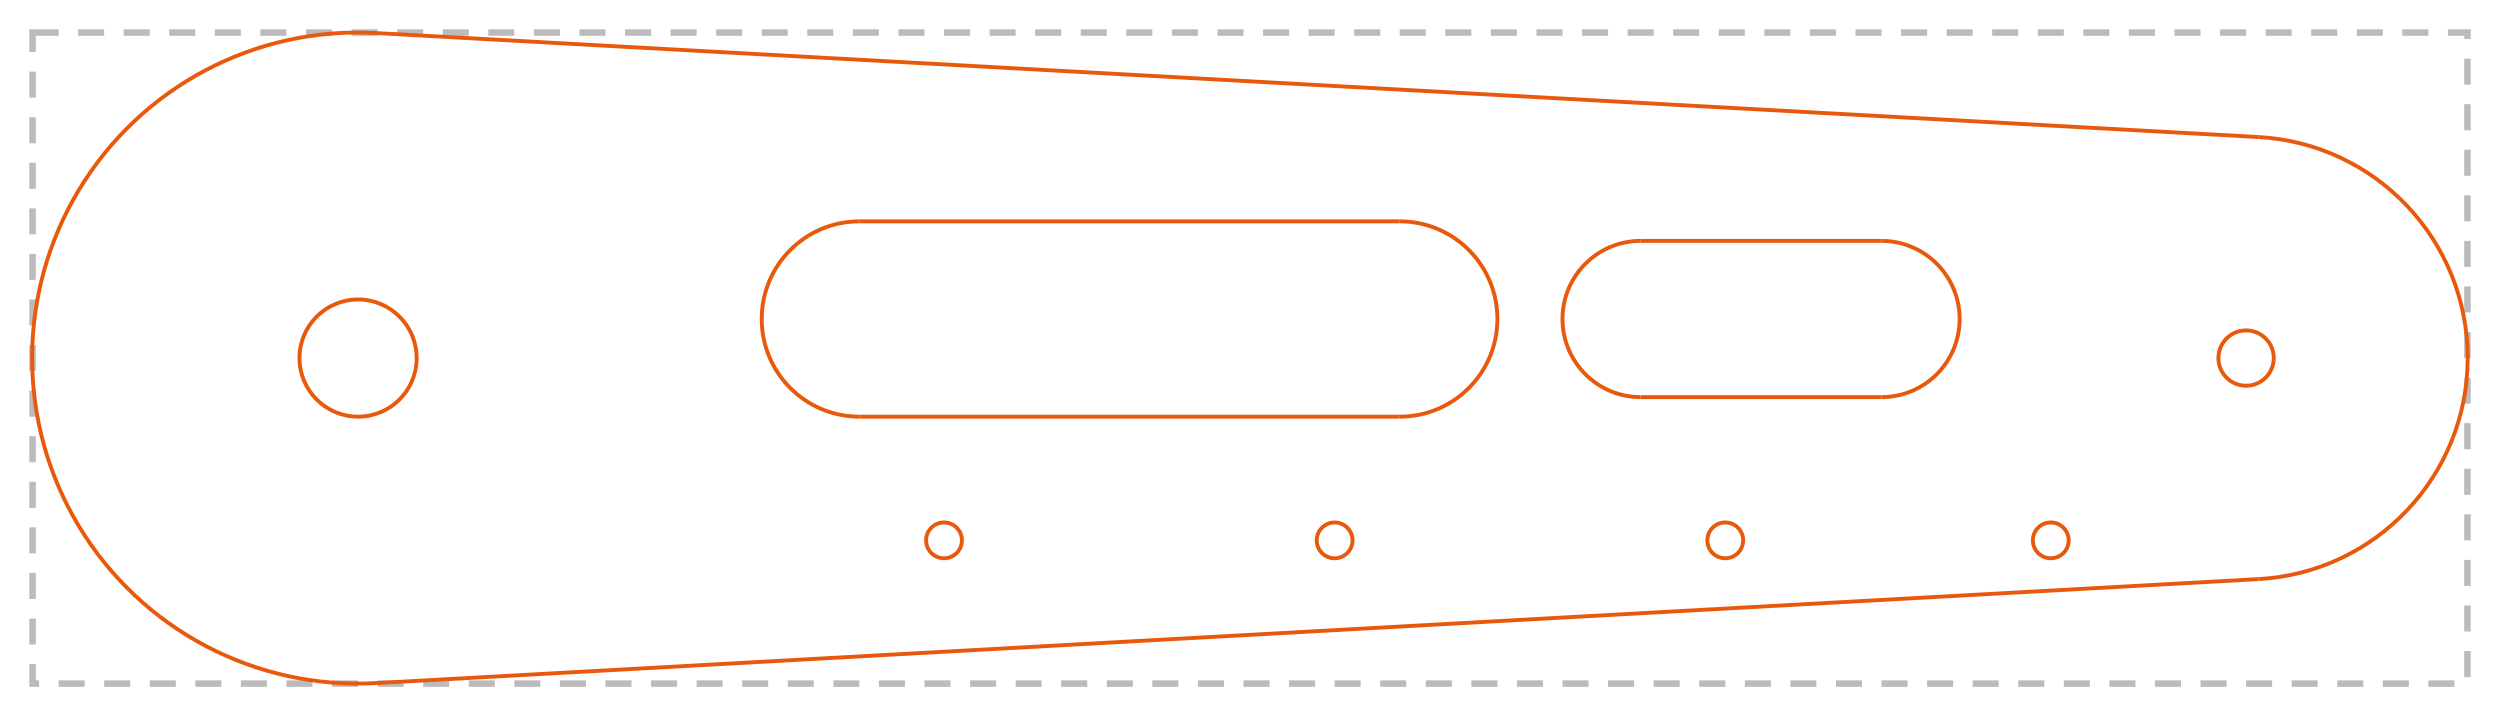
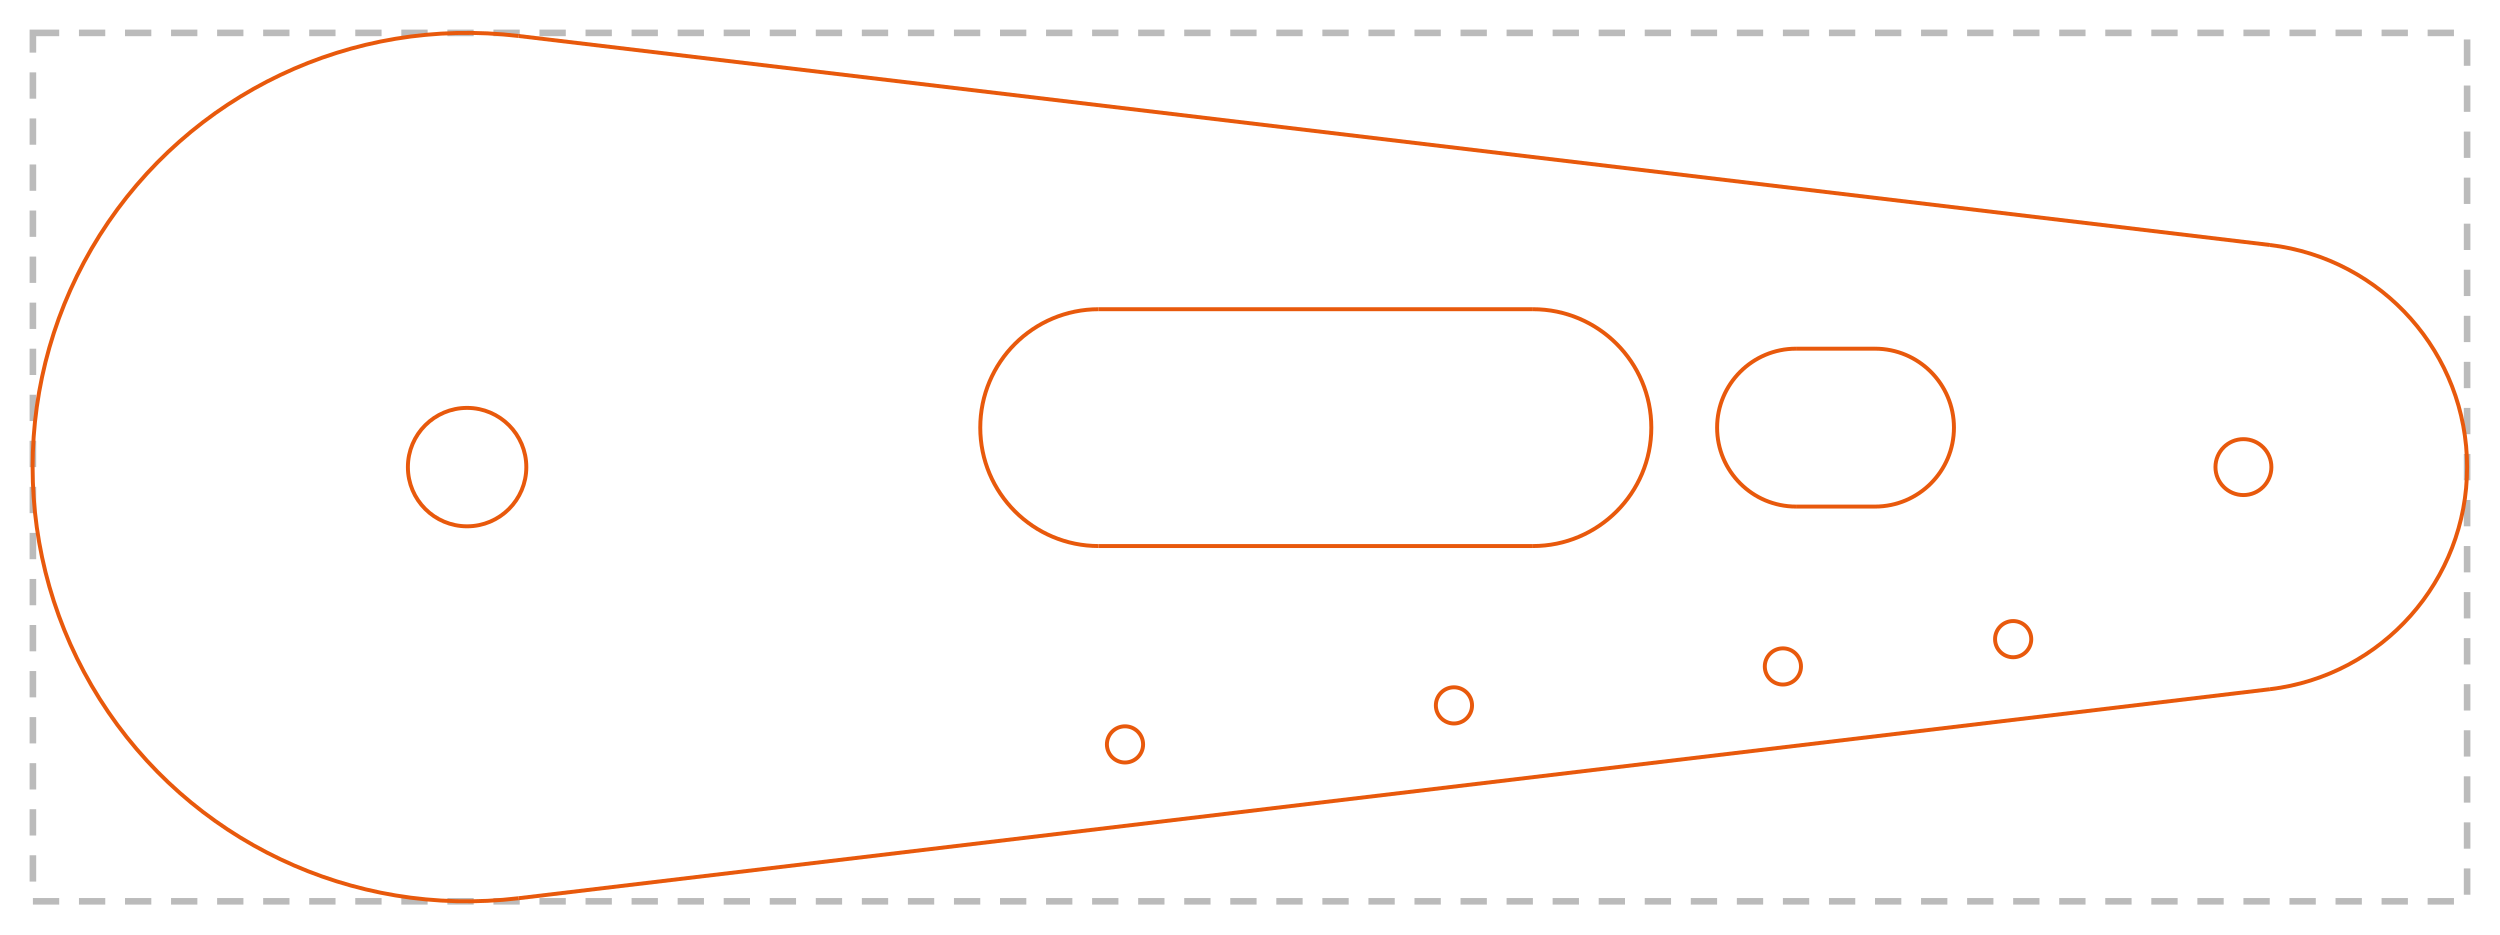
- <svg xmlns="http://www.w3.org/2000/svg" viewBox="-5 -5 384 110" width="384mm" height="110mm">
-   <rect x="0" y="0" width="374" height="100" fill="none" stroke="#bbb" stroke-dasharray="4 3" />
+ <svg xmlns="http://www.w3.org/2000/svg" viewBox="-5 -5 380 142" width="380mm" height="142mm">
+   <rect x="0" y="0" width="370" height="132" fill="none" stroke="#bbb" stroke-dasharray="4 3" />
  <g fill="none" stroke="#e8590c" stroke-width="0.6">
-     <line x1="52.76" y1="0.08" x2="341.88" y2="16.05" />
-     <path d="M 341.88 16.05 A 34.00 34.00 0 0 1 341.88 83.95" />
-     <line x1="341.88" y1="83.95" x2="52.76" y2="99.92" />
-     <path d="M 52.76 99.92 A 50.00 50.00 0 1 1 52.76 0.08" />
-     <circle cx="50.00" cy="50.00" r="9.00" />
-     <circle cx="340.00" cy="50.00" r="4.25" />
-     <circle cx="140.00" cy="78.00" r="2.75" />
-     <circle cx="200.00" cy="78.00" r="2.75" />
-     <circle cx="260.00" cy="78.00" r="2.75" />
-     <circle cx="310.00" cy="78.00" r="2.75" />
-     <line x1="127.00" y1="29.00" x2="210.00" y2="29.00" />
-     <path d="M 210.00 29.00 A 15.00 15.00 0 0 1 210.00 59.00" />
-     <line x1="210.00" y1="59.00" x2="127.00" y2="59.00" />
-     <path d="M 127.00 59.00 A 15.00 15.00 0 0 1 127.00 29.00" />
-     <line x1="247.00" y1="32.00" x2="284.00" y2="32.00" />
-     <path d="M 284.00 32.00 A 12.00 12.00 0 0 1 284.00 56.00" />
-     <line x1="284.00" y1="56.00" x2="247.00" y2="56.00" />
-     <path d="M 247.00 56.00 A 12.00 12.00 0 0 1 247.00 32.00" />
+     <line x1="73.82" y1="0.47" x2="340.03" y2="32.24" />
+     <path d="M 340.03 32.24 A 34.00 34.00 0 0 1 340.03 99.76" />
+     <line x1="340.03" y1="99.76" x2="73.82" y2="131.53" />
+     <path d="M 73.82 131.53 A 66.00 66.00 0 1 1 73.82 0.47" />
+     <circle cx="66.00" cy="66.00" r="9.00" />
+     <circle cx="336.00" cy="66.00" r="4.25" />
+     <circle cx="166.00" cy="108.15" r="2.75" />
+     <circle cx="216.00" cy="102.22" r="2.75" />
+     <circle cx="266.00" cy="96.30" r="2.75" />
+     <circle cx="301.00" cy="92.15" r="2.75" />
+     <line x1="162.00" y1="42.00" x2="228.00" y2="42.00" />
+     <path d="M 228.00 42.00 A 18.00 18.00 0 0 1 228.00 78.00" />
+     <line x1="228.00" y1="78.00" x2="162.00" y2="78.00" />
+     <path d="M 162.00 78.00 A 18.00 18.00 0 0 1 162.00 42.00" />
+     <line x1="268.00" y1="48.00" x2="280.00" y2="48.00" />
+     <path d="M 280.00 48.00 A 12.00 12.00 0 0 1 280.00 72.00" />
+     <line x1="280.00" y1="72.00" x2="268.00" y2="72.00" />
+     <path d="M 268.00 72.00 A 12.00 12.00 0 0 1 268.00 48.00" />
  </g>
</svg>
